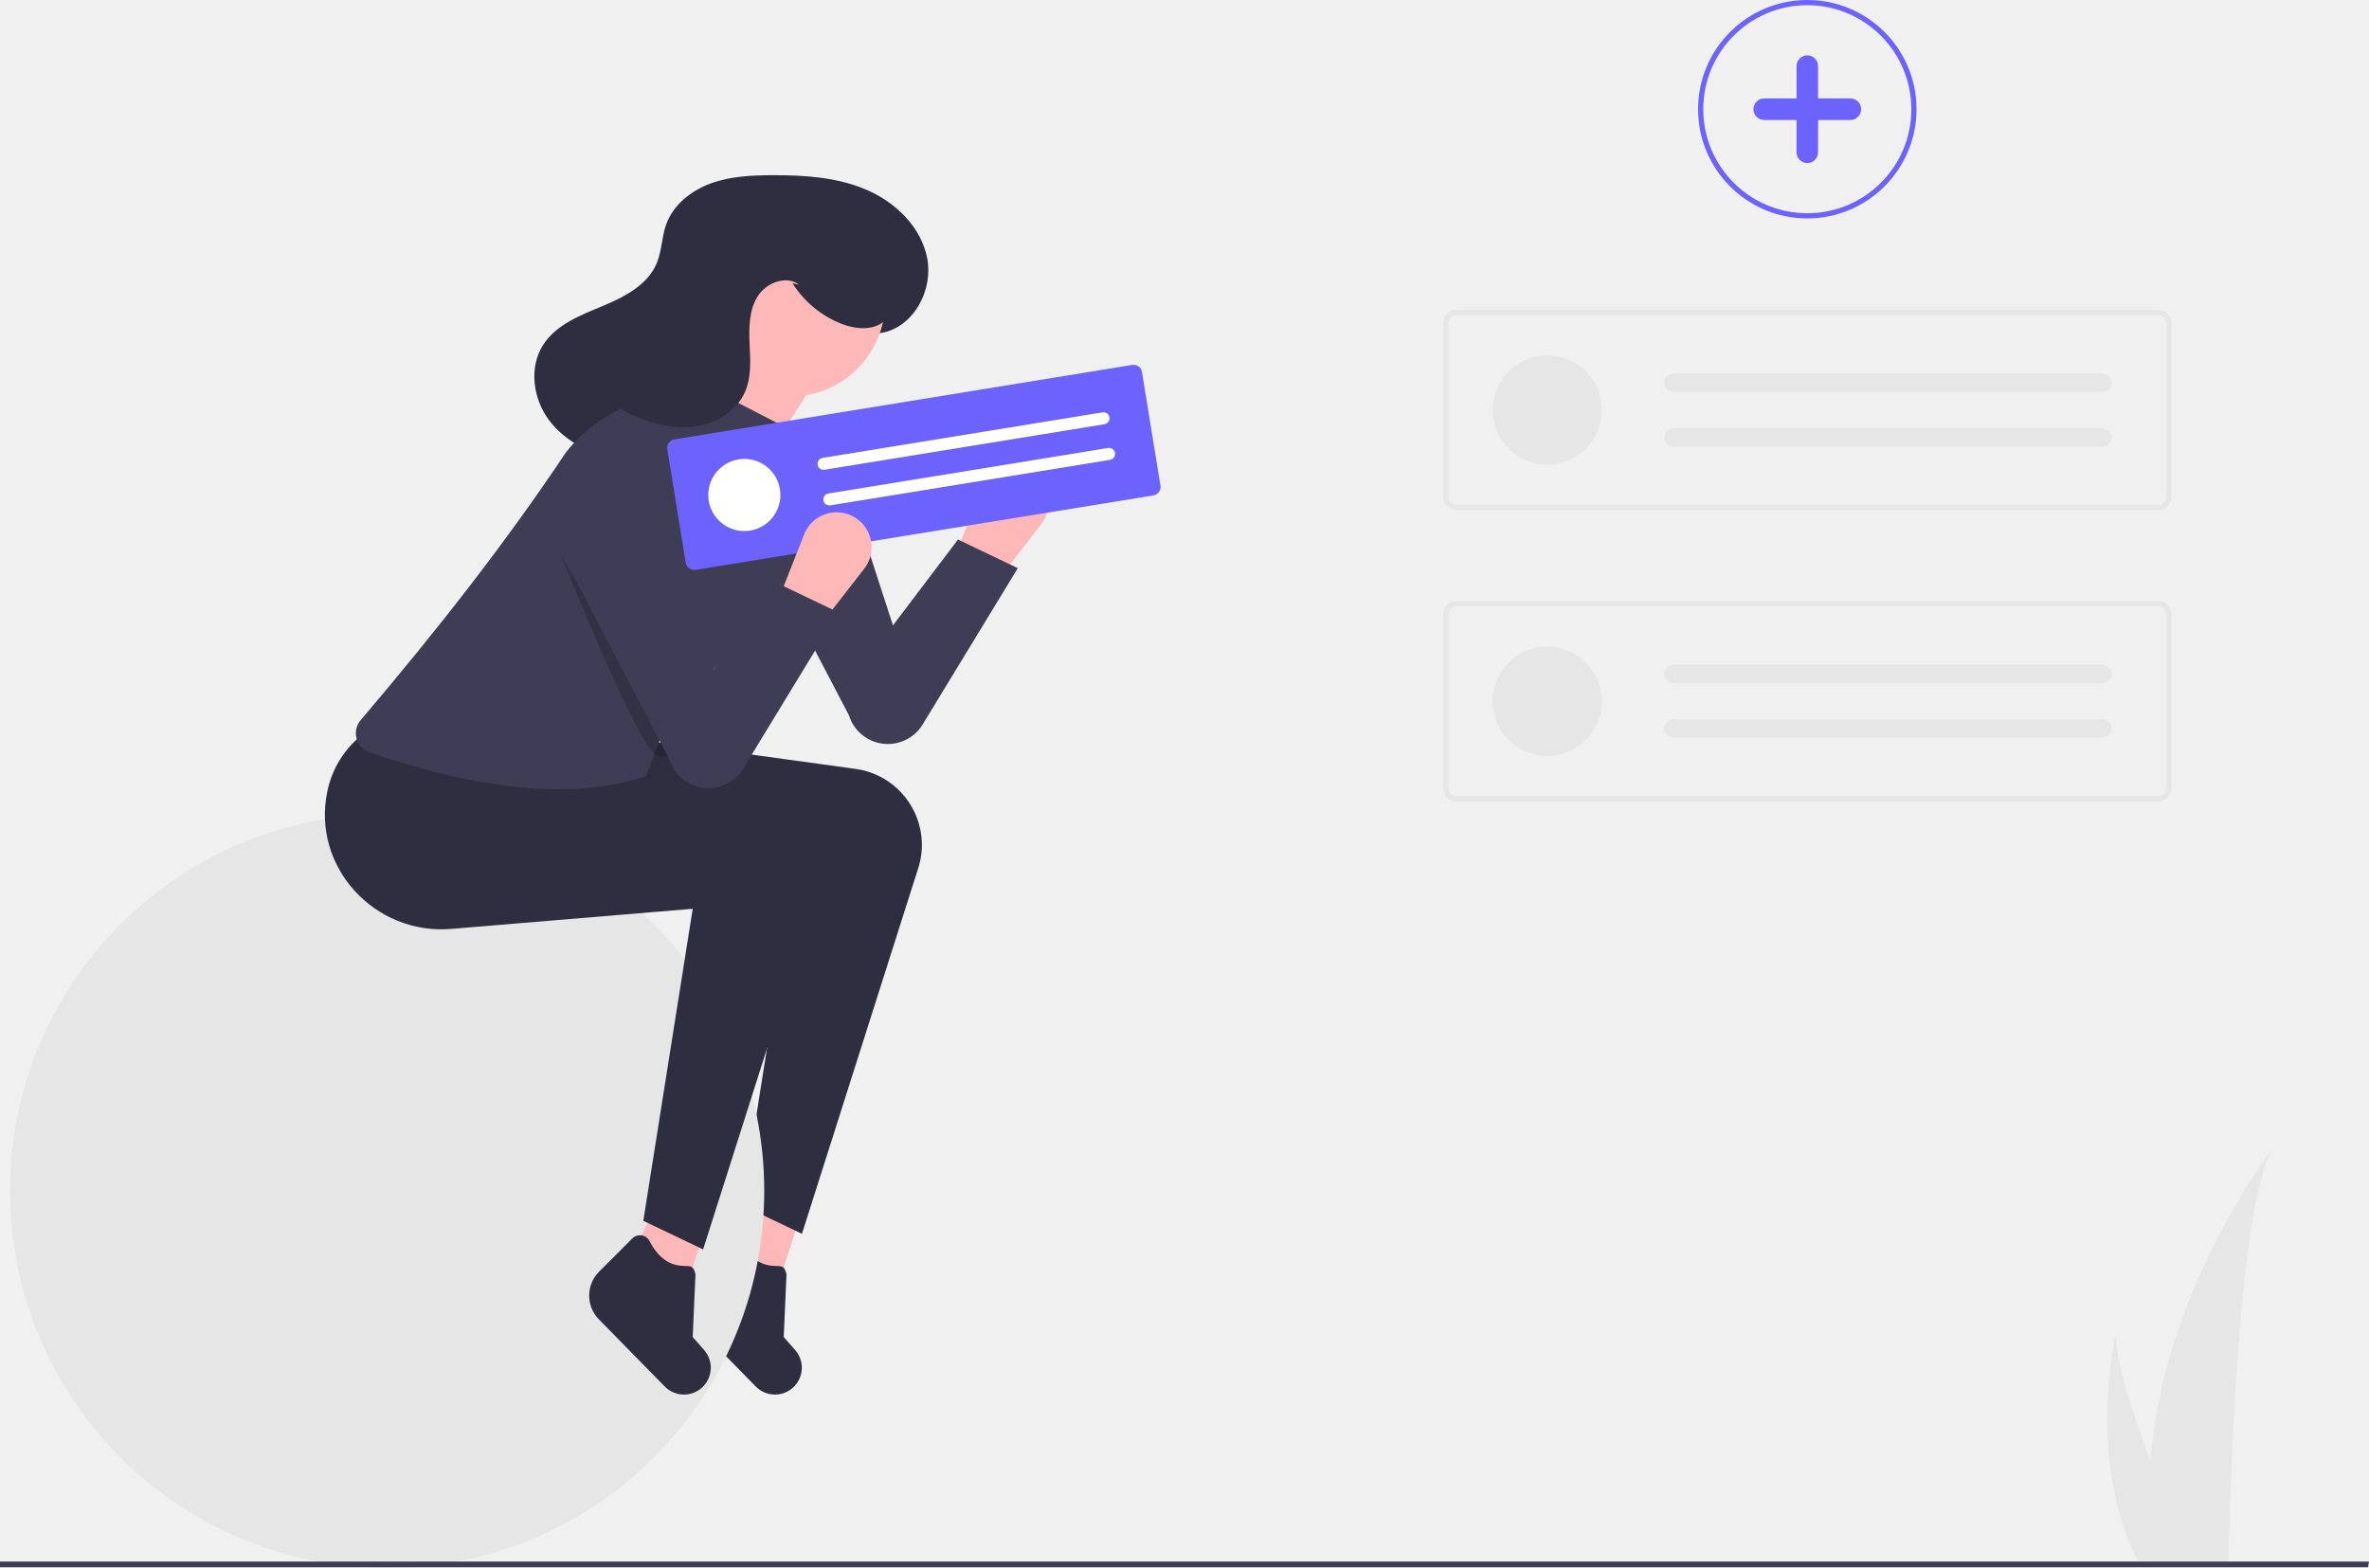
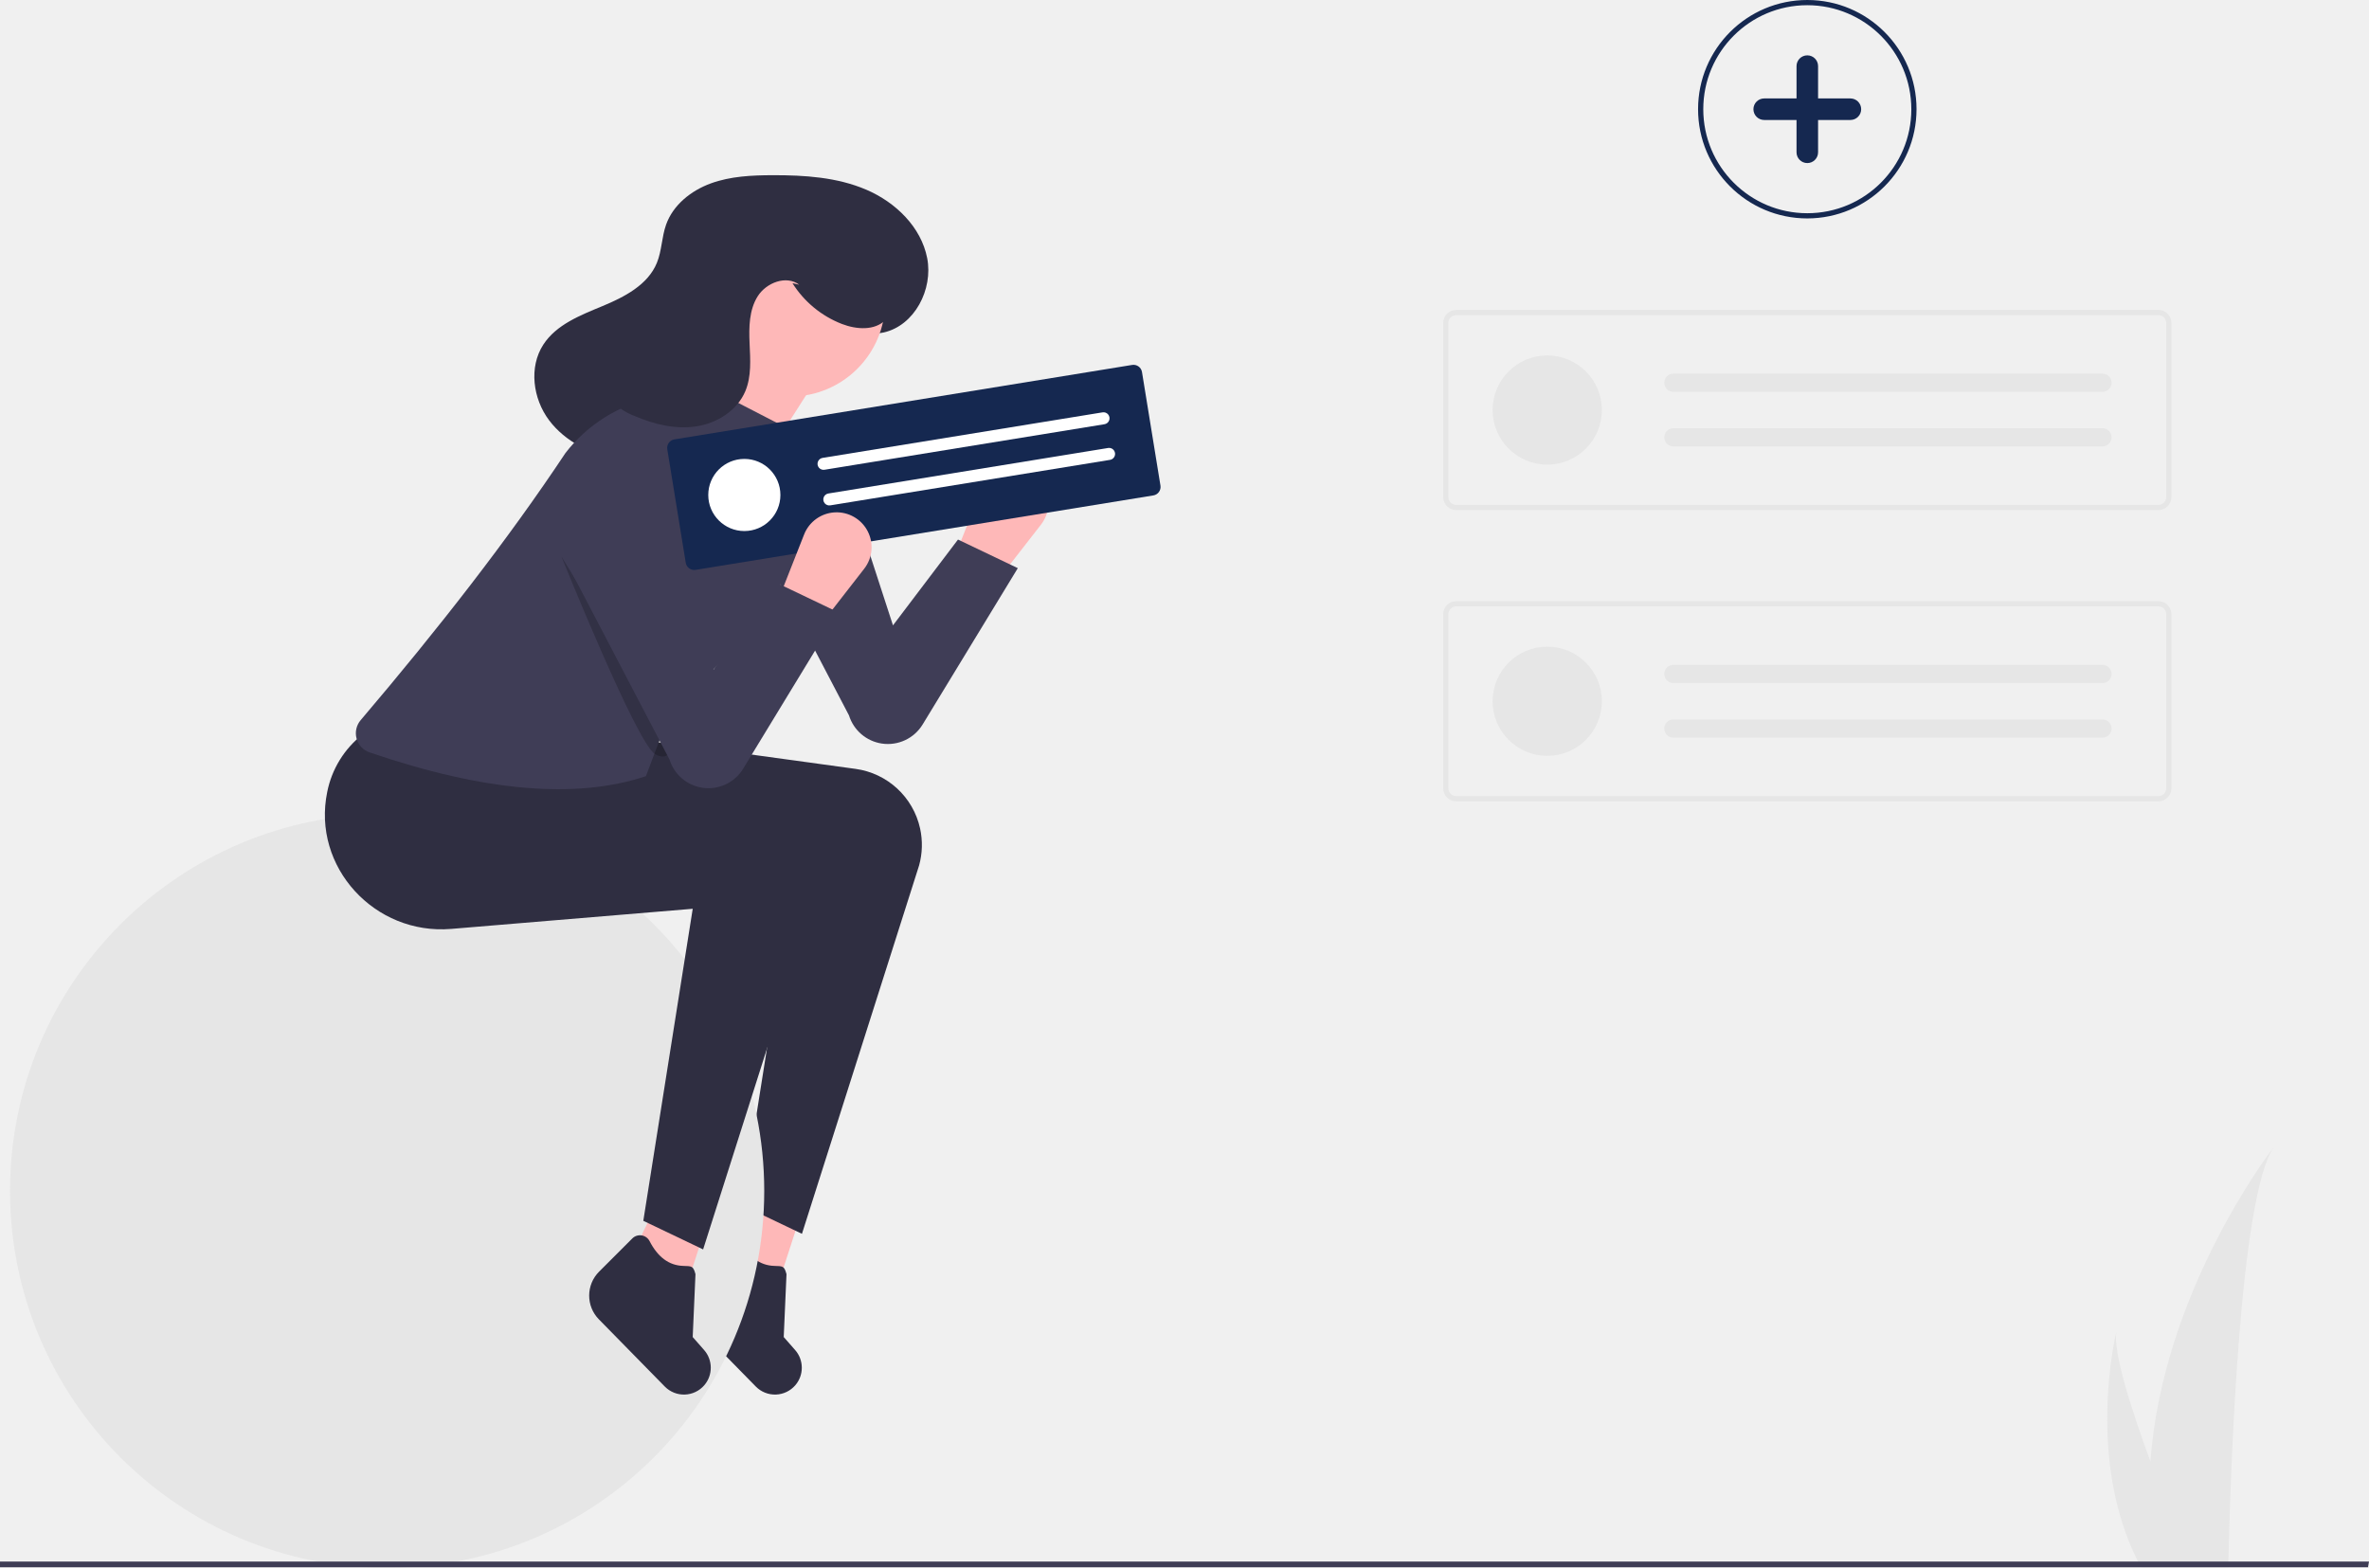
<svg xmlns="http://www.w3.org/2000/svg" id="ae61722e-c8df-4f74-981e-cb59bb83fec6" data-name="Layer 1" width="910.91" height="603" viewBox="0 0 910.91 603">
  <path d="M527.905,372l-16-10,9.833-24.96a13.438,13.438,0,0,1,11.797-8.494h0a13.438,13.438,0,0,1,11.314,21.67Z" transform="translate(-144.545 -148.5)" fill="#feb8b8" />
  <polygon points="299.193 493.934 277.164 484.381 289.117 459.779 306.908 470.19 299.193 493.934" fill="#feb8b8" />
  <path d="M435.187,681.763l-25.339-25.842a13.036,13.036,0,0,1,.06-18.375l12.757-12.757a4.159,4.159,0,0,1,6.632.99c3.14,6.104,7.418,9.395,12.958,9.563,3.321.1,3.844-.023,4.709,3.185l-1.066,24.174,4.383,4.988a10.324,10.324,0,0,1,.071,13.548l0,0A10.324,10.324,0,0,1,435.187,681.763Z" transform="translate(-144.545 -148.5)" fill="#2f2e41" />
  <path d="M452.905,623l-23-11,19-120-92.882,7.74c-29.367,2.447-53.607-23.815-47.655-52.676A37.29,37.29,0,0,1,321.905,425l92,11,59.61,8.196a29.528,29.528,0,0,1,24.815,22.904v0a29.528,29.528,0,0,1-.377,14.217Z" transform="translate(-144.545 -148.5)" fill="#2f2e41" />
  <circle cx="148.86" cy="458" r="145" fill="#e6e6e6" />
  <path d="M512.905,356l23,11-36.591,60.114a15.657,15.657,0,0,1-15.697,7.343h0a15.657,15.657,0,0,1-12.628-10.835L430.115,345.441a20.895,20.895,0,0,1,11.635-29.41h0A20.895,20.895,0,0,1,468.503,329.302L487.905,389Z" transform="translate(-144.545 -148.5)" fill="#3f3d56" />
  <path d="M412.318,326.679c7.509,1.041,15.222-1.435,21.488-5.701s11.218-10.213,15.41-16.53a107.11,107.11,0,0,0,15.081-35.043,20.542,20.542,0,0,0,20.016,6.964c11.923-2.677,19.074-16.588,16.748-28.585s-12.168-21.508-23.399-26.323-23.748-5.61-35.968-5.583c-8.058.018-16.27.394-23.839,3.157s-14.503,8.272-17.192,15.867c-1.686,4.762-1.631,10.033-3.548,14.707-3.48,8.485-12.505,13.119-20.976,16.635s-17.679,7.086-22.674,14.778c-5.641,8.685-4.013,20.807,2.203,29.091s16.2,13.087,26.359,15.095,20.627,1.512,30.971,1.007" transform="translate(-144.545 -148.5)" fill="#2f2e41" />
  <polygon points="264.193 493.934 242.164 484.381 254.117 459.779 271.908 470.19 264.193 493.934" fill="#feb8b8" />
  <path d="M400.187,681.763l-25.339-25.842a13.036,13.036,0,0,1,.06-18.375l12.757-12.757a4.159,4.159,0,0,1,6.632.99c3.14,6.104,7.418,9.395,12.958,9.563,3.321.1,3.844-.023,4.709,3.185l-1.066,24.174,4.383,4.988a10.324,10.324,0,0,1,.071,13.548l0,0A10.324,10.324,0,0,1,400.187,681.763Z" transform="translate(-144.545 -148.5)" fill="#2f2e41" />
  <path d="M414.905,629l-23-11,19-120-92.882,7.74c-29.367,2.447-53.607-23.815-47.655-52.676A37.29,37.29,0,0,1,283.905,431l92,11,59.61,8.196a29.528,29.528,0,0,1,24.815,22.904v0a29.528,29.528,0,0,1-.377,14.217Z" transform="translate(-144.545 -148.5)" fill="#2f2e41" />
  <circle cx="303.86" cy="116" r="36.5" fill="#feb8b8" />
  <path d="M422.905,350l-15-41c10.651-11.302,12.996-25.171,9-41l43,24Z" transform="translate(-144.545 -148.5)" fill="#feb8b8" />
  <path d="M392.905,447c-26.698,8.911-62.03,5.995-106.299-9.162a7.778,7.778,0,0,1-3.369-12.399c29.858-35.096,56.647-69.47,78.754-102.742a58.152,58.152,0,0,1,33.531-21.222L415.905,297l31,16,8.124,4.592a16.217,16.217,0,0,1,5.702,22.824C448.283,370.829,432.058,398.595,403.905,418Z" transform="translate(-144.545 -148.5)" fill="#3f3d56" />
  <path d="M449.251,257.398a39.222,39.222,0,0,0,19.011,15.689c5.566,2.143,12.628,2.676,16.805-1.581,3.026-3.083,3.629-7.829,3.2-12.128-1.34-13.418-11.425-25.103-23.938-30.131s-26.958-3.929-39.445,1.161c-11.782,4.803-22.971,14.641-23.605,27.349-.325,6.512,2.033,13.683-1.463,19.187-2.633,4.145-7.718,5.83-12.273,7.665s-9.443,4.732-10.378,9.553c-.636,3.277.832,6.697,3.136,9.113a24.743,24.743,0,0,0,8.425,5.282c7.428,3.163,15.605,5.135,23.585,3.912s15.697-6.082,18.82-13.527c2.405-5.733,1.912-12.203,1.635-18.413s-.193-12.826,3.123-18.084,11.015-8.203,15.971-4.449" transform="translate(-144.545 -148.5)" fill="#2f2e41" />
  <path d="M360.405,362.5s29,72,36,76,7-5.992,7-5.992Z" transform="translate(-144.545 -148.5)" opacity="0.2" />
-   <path d="M588.027,339.027l-176.011,28.633a3.306,3.306,0,0,1-3.79-2.729l-7.103-43.661a3.306,3.306,0,0,1,2.729-3.79l176.011-28.633a3.306,3.306,0,0,1,3.79,2.729l7.103,43.661A3.306,3.306,0,0,1,588.027,339.027Z" transform="translate(-144.545 -148.5)" fill="#6c63ff" />
+   <path d="M588.027,339.027l-176.011,28.633a3.306,3.306,0,0,1-3.79-2.729l-7.103-43.661a3.306,3.306,0,0,1,2.729-3.79l176.011-28.633a3.306,3.306,0,0,1,3.79,2.729l7.103,43.661A3.306,3.306,0,0,1,588.027,339.027Z" transform="translate(-144.545 -148.5)" fill="#152850" />
  <circle cx="286.206" cy="190.359" r="13.87" fill="#fff" />
  <path d="M460.883,324.589a2.312,2.312,0,1,0,.742,4.563l107.562-17.498a2.312,2.312,0,1,0-.742-4.563Z" transform="translate(-144.545 -148.5)" fill="#fff" />
  <path d="M463.11,338.279a2.312,2.312,0,1,0,.742,4.563L571.414,325.344a2.312,2.312,0,0,0-.742-4.563Z" transform="translate(-144.545 -148.5)" fill="#fff" />
  <path d="M459.905,389l-16-10,9.833-24.96a13.438,13.438,0,0,1,11.797-8.494h0a13.438,13.438,0,0,1,11.314,21.67Z" transform="translate(-144.545 -148.5)" fill="#feb8b8" />
  <path d="M443.905,373l23,11-36.591,60.114a15.657,15.657,0,0,1-15.697,7.343h0a15.657,15.657,0,0,1-12.628-10.835L361.115,362.441a20.895,20.895,0,0,1,11.635-29.41h0A20.895,20.895,0,0,1,399.503,346.302L418.905,406Z" transform="translate(-144.545 -148.5)" fill="#3f3d56" />
  <path d="M1018.915,589.55c-13.25,18.73-16.75,125.33-17.53,159.5-.02.77-.04,1.5-.05,2.19h-33.54c-.41-.73-.79-1.45-1.15-2.19-19.88-39.24-8.85-86.29-8.27-88.67-1.51,7.48,5.32,29.16,13.04,50.16C976.125,645.97,1016.395,592.81,1018.915,589.55Z" transform="translate(-144.545 -148.5)" fill="#e6e6e6" />
  <polygon points="910.91 600.55 910.51 602.74 0 602.74 0 600.55 910.91 600.55" fill="#3f3d56" />
  <path d="M974.476,344.674H704.475a5.006,5.006,0,0,1-5-5V272.698a5.006,5.006,0,0,1,5-5H974.476a5.006,5.006,0,0,1,5,5v66.976A5.006,5.006,0,0,1,974.476,344.674ZM704.475,269.698a3.003,3.003,0,0,0-3,3v66.976a3.003,3.003,0,0,0,3,3H974.476a3.003,3.003,0,0,0,3-3V272.698a3.003,3.003,0,0,0-3-3Z" transform="translate(-144.545 -148.5)" fill="#e6e6e6" />
  <circle cx="594.93" cy="157.686" r="21" fill="#e6e6e6" />
  <path d="M787.975,292.186a3.5,3.5,0,0,0,0,7h165a3.5,3.5,0,0,0,0-7Z" transform="translate(-144.545 -148.5)" fill="#e6e6e6" />
  <path d="M787.975,313.186a3.5,3.5,0,0,0,0,7h165a3.5,3.5,0,0,0,0-7Z" transform="translate(-144.545 -148.5)" fill="#e6e6e6" />
  <path d="M974.476,456.674H704.475a5.006,5.006,0,0,1-5-5V384.698a5.006,5.006,0,0,1,5-5H974.476a5.006,5.006,0,0,1,5,5v66.976A5.006,5.006,0,0,1,974.476,456.674ZM704.475,381.698a3.003,3.003,0,0,0-3,3v66.976a3.003,3.003,0,0,0,3,3H974.476a3.003,3.003,0,0,0,3-3V384.698a3.003,3.003,0,0,0-3-3Z" transform="translate(-144.545 -148.5)" fill="#e6e6e6" />
  <circle cx="594.93" cy="269.686" r="21" fill="#e6e6e6" />
  <path d="M787.975,404.186a3.5,3.5,0,0,0,0,7h165a3.5,3.5,0,0,0,0-7Z" transform="translate(-144.545 -148.5)" fill="#e6e6e6" />
  <path d="M787.975,425.186a3.5,3.5,0,0,0,0,7h165a3.5,3.5,0,0,0,0-7Z" transform="translate(-144.545 -148.5)" fill="#e6e6e6" />
-   <path d="M839.476,232.5a42,42,0,1,1,42-42A42.047,42.047,0,0,1,839.476,232.5Zm0-82a40,40,0,1,0,40,40A40.046,40.046,0,0,0,839.476,150.5Z" transform="translate(-144.545 -148.5)" fill="#6c63ff" />
-   <path d="M856.048,186.357h-12.429V173.928a4.143,4.143,0,1,0-8.286,0V186.357H822.903a4.143,4.143,0,0,0,0,8.286h12.429v12.429a4.143,4.143,0,0,0,8.286,0V194.643h12.429a4.143,4.143,0,1,0,0-8.286Z" transform="translate(-144.545 -148.5)" fill="#6c63ff" />
+   <path d="M839.476,232.5a42,42,0,1,1,42-42A42.047,42.047,0,0,1,839.476,232.5Zm0-82a40,40,0,1,0,40,40A40.046,40.046,0,0,0,839.476,150.5Z" transform="translate(-144.545 -148.5)" fill="#152850" />
+   <path d="M856.048,186.357h-12.429V173.928a4.143,4.143,0,1,0-8.286,0V186.357H822.903a4.143,4.143,0,0,0,0,8.286h12.429v12.429a4.143,4.143,0,0,0,8.286,0V194.643h12.429a4.143,4.143,0,1,0,0-8.286Z" transform="translate(-144.545 -148.5)" fill="#152850" />
</svg>
